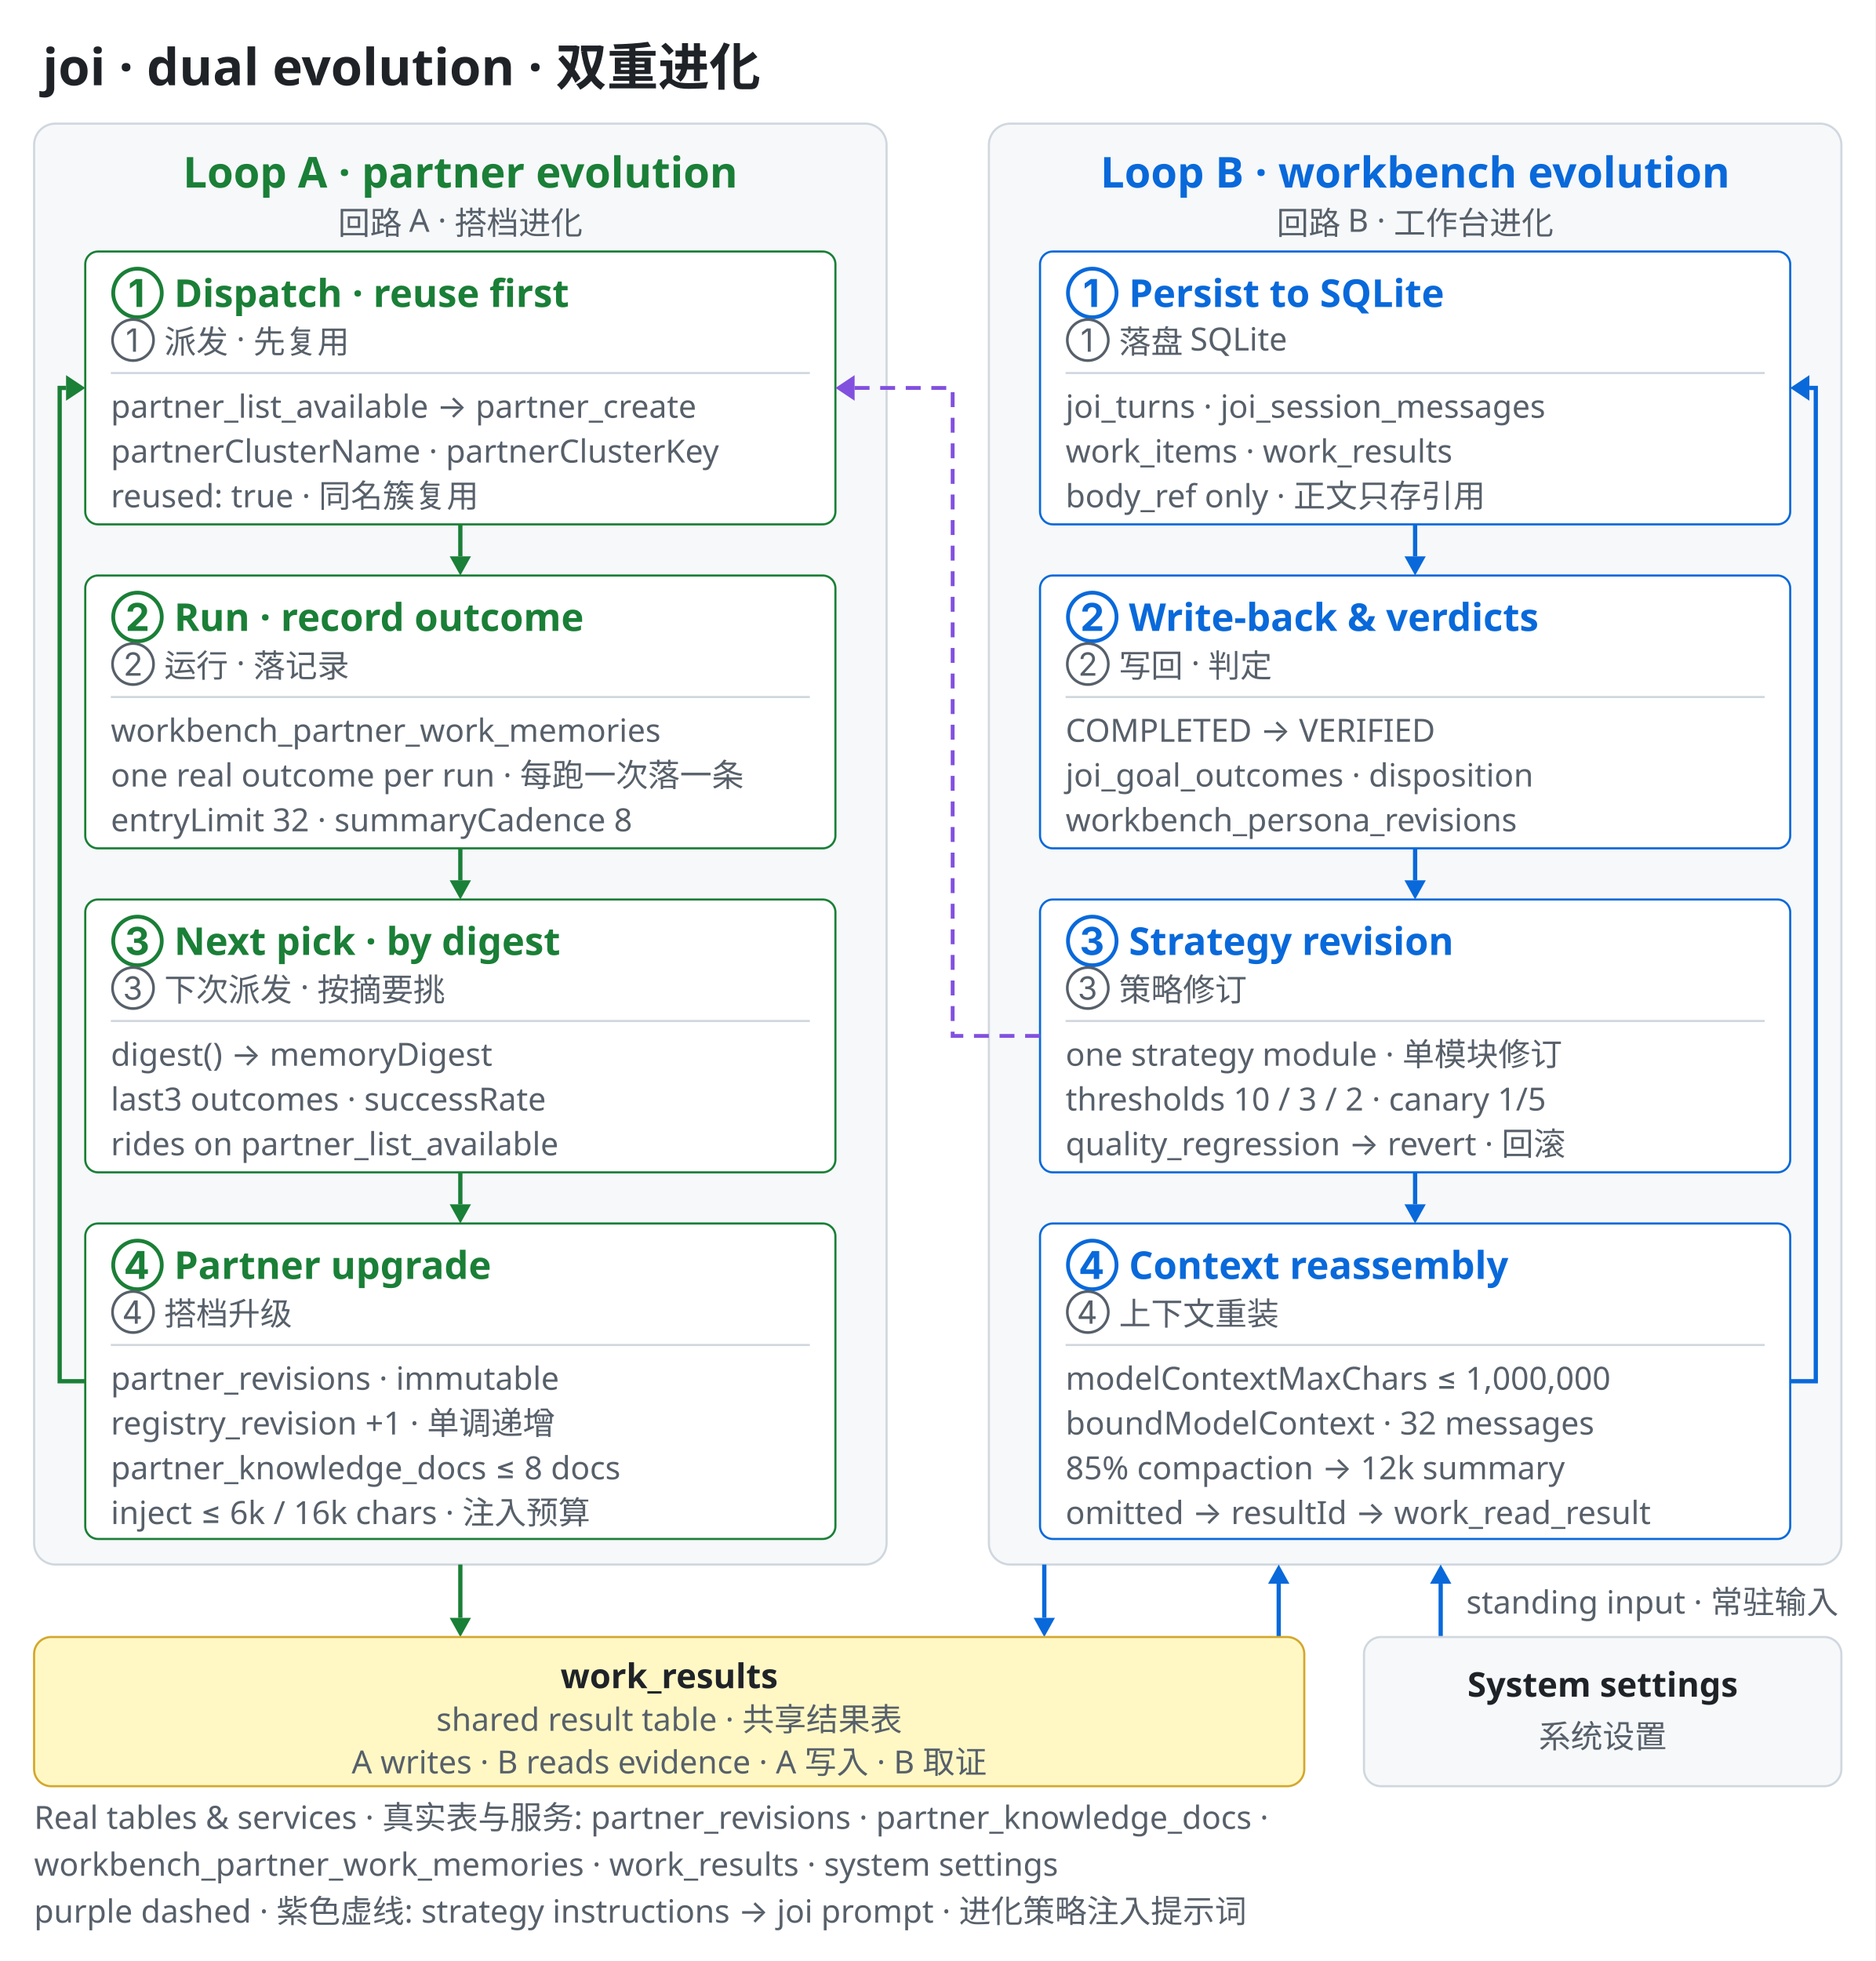
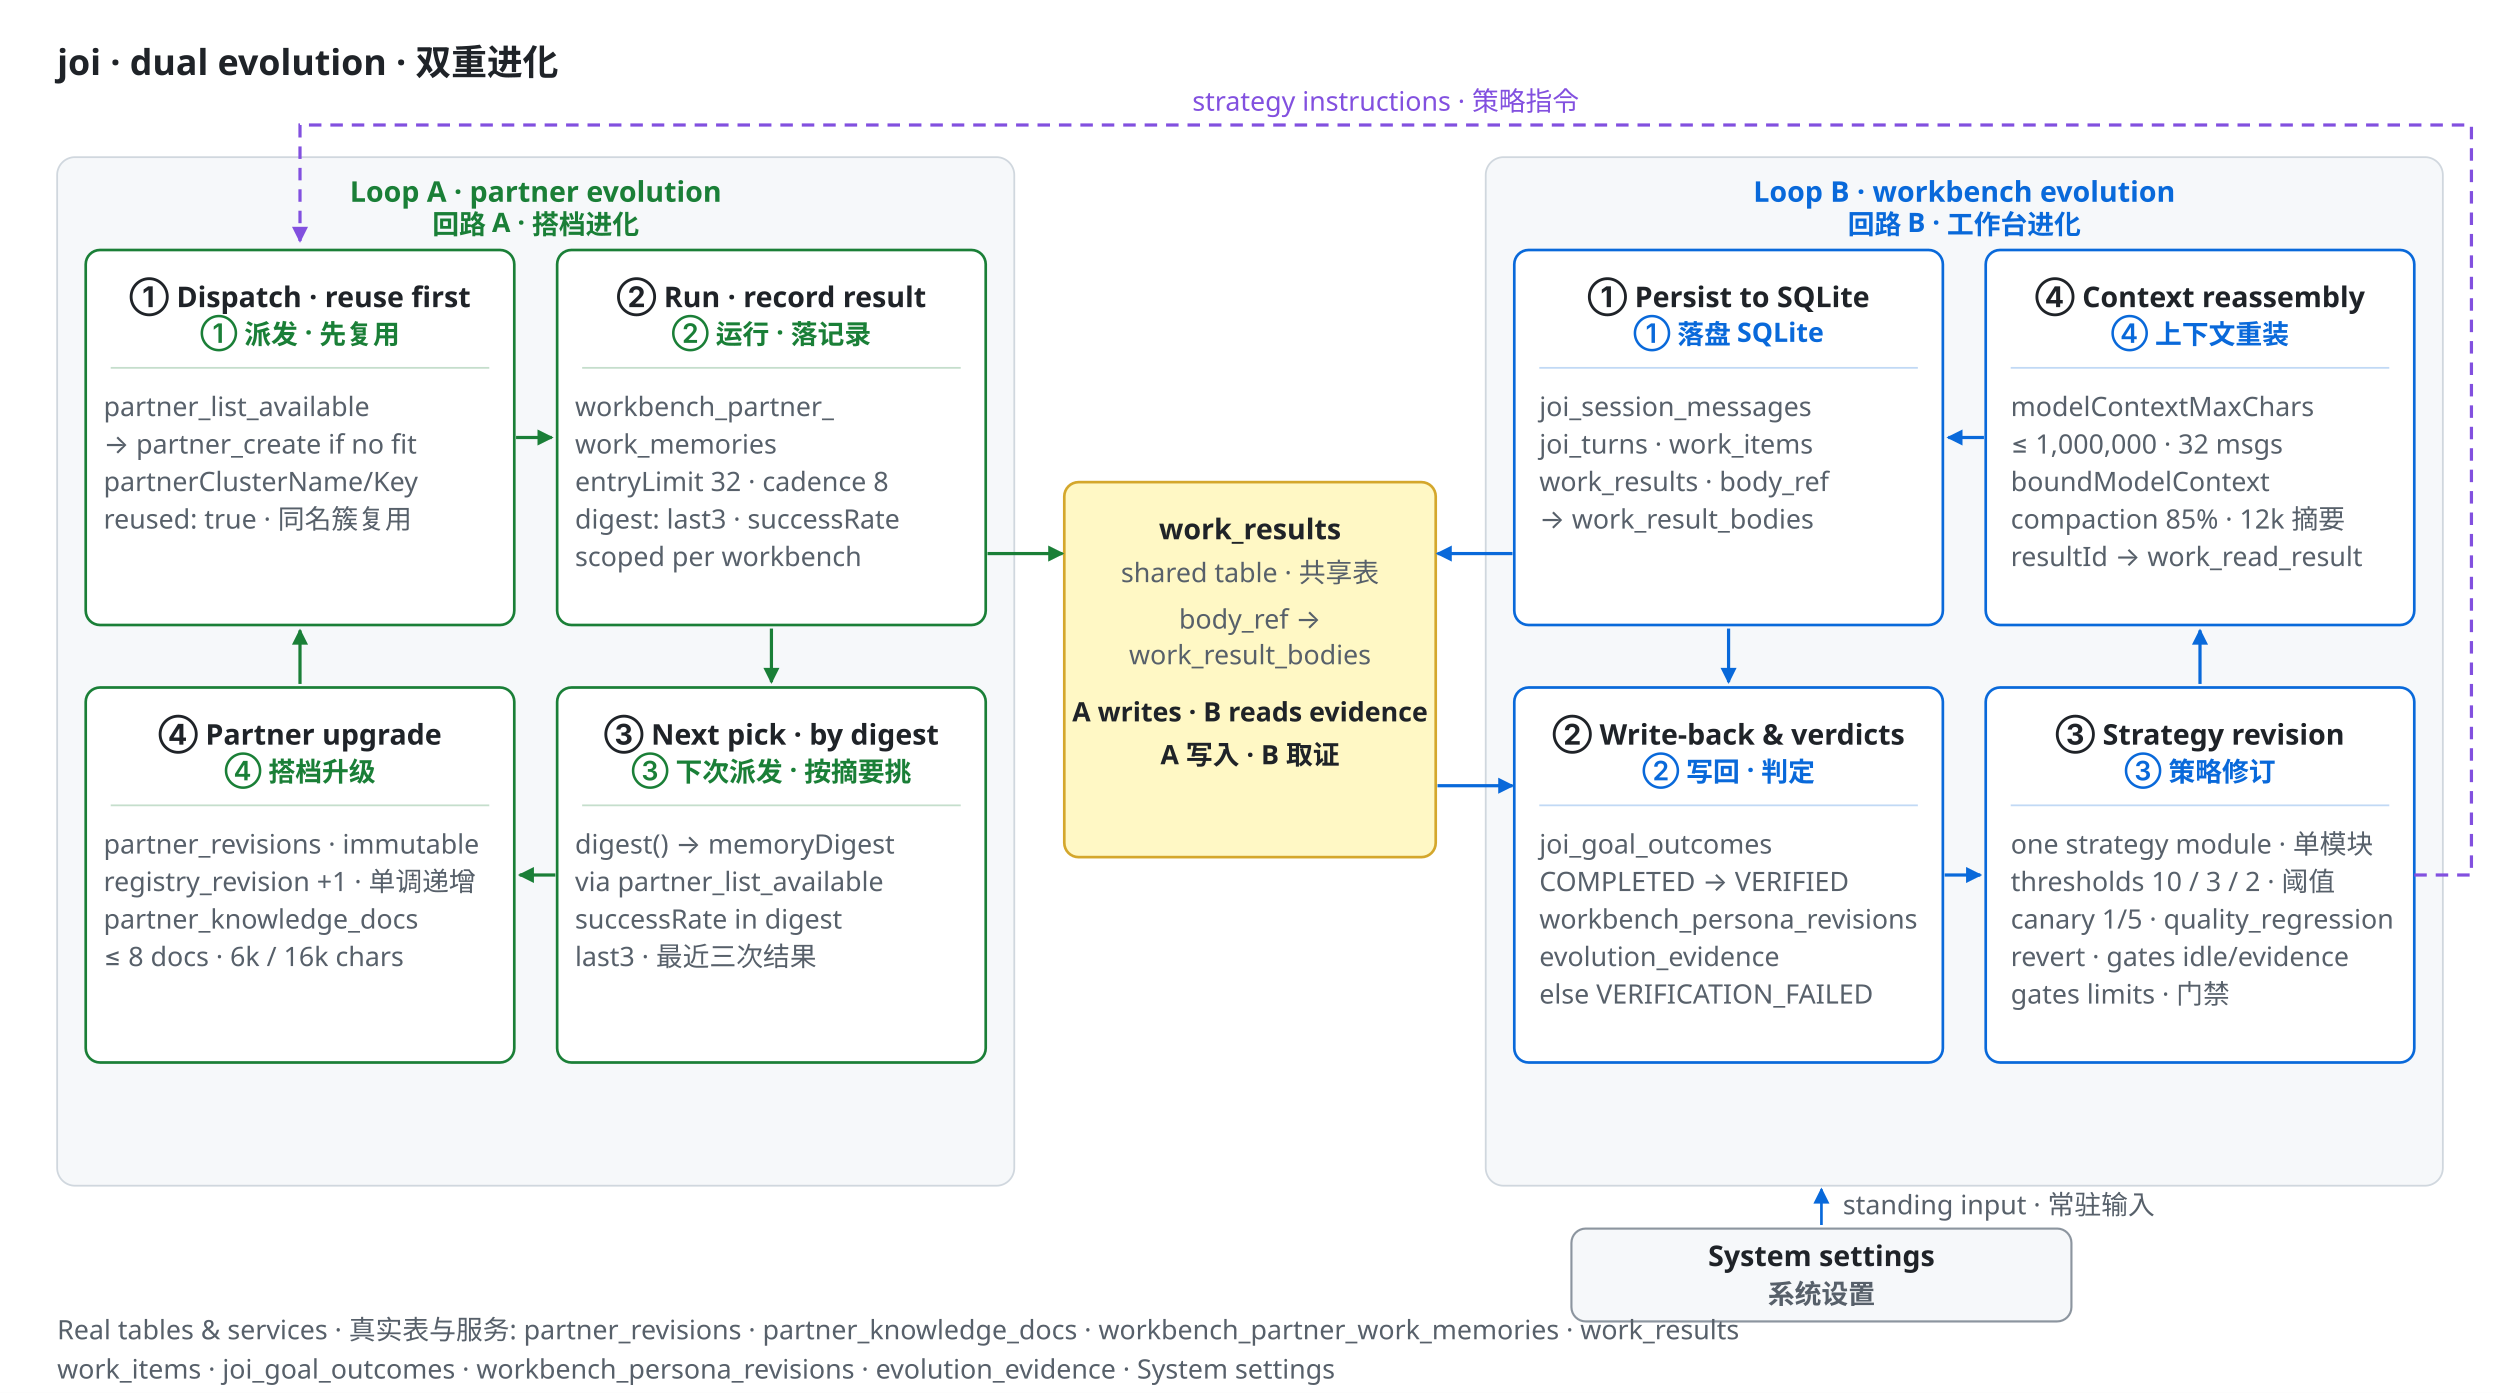
- <svg xmlns="http://www.w3.org/2000/svg" viewBox="0 0 880 920" width="880" height="920" font-family="-apple-system, 'Segoe UI', system-ui, 'Noto Sans', 'PingFang SC', 'Microsoft YaHei', sans-serif">
-   <rect x="0" y="0" width="880" height="920" fill="#ffffff" />
-   <text x="20" y="40" font-size="24" font-weight="bold" fill="#1f2328">joi · dual evolution · 双重进化</text>
-   <rect x="16" y="58" width="400" height="676" rx="10" fill="#f6f8fa" stroke="#d0d7de" stroke-width="1" />
-   <rect x="464" y="58" width="400" height="676" rx="10" fill="#f6f8fa" stroke="#d0d7de" stroke-width="1" />
-   <text x="216" y="88" text-anchor="middle" font-size="20" font-weight="bold" fill="#1a7f37">Loop A · partner evolution</text>
-   <text x="216" y="110" text-anchor="middle" font-size="15" fill="#57606a">回路 A · 搭档进化</text>
-   <text x="664" y="88" text-anchor="middle" font-size="20" font-weight="bold" fill="#0969da">Loop B · workbench evolution</text>
-   <text x="664" y="110" text-anchor="middle" font-size="15" fill="#57606a">回路 B · 工作台进化</text>
-   <rect x="40" y="118" width="352" height="128" rx="6" fill="#ffffff" stroke="#1a7f37" stroke-width="1" />
-   <text x="52" y="144" font-size="18" font-weight="bold" fill="#1a7f37">① Dispatch · reuse first</text>
-   <text x="52" y="165" font-size="15" fill="#57606a">① 派发 · 先复用</text>
-   <line x1="52" y1="175" x2="380" y2="175" stroke="#d0d7de" stroke-width="1" />
-   <text x="52" y="196" font-size="15" fill="#57606a">partner_list_available → partner_create</text>
-   <text x="52" y="217" font-size="15" fill="#57606a">partnerClusterName · partnerClusterKey</text>
-   <text x="52" y="238" font-size="15" fill="#57606a">reused: true · 同名簇复用</text>
-   <rect x="40" y="270" width="352" height="128" rx="6" fill="#ffffff" stroke="#1a7f37" stroke-width="1" />
-   <text x="52" y="296" font-size="18" font-weight="bold" fill="#1a7f37">② Run · record outcome</text>
-   <text x="52" y="317" font-size="15" fill="#57606a">② 运行 · 落记录</text>
-   <line x1="52" y1="327" x2="380" y2="327" stroke="#d0d7de" stroke-width="1" />
-   <text x="52" y="348" font-size="15" fill="#57606a">workbench_partner_work_memories</text>
-   <text x="52" y="369" font-size="15" fill="#57606a">one real outcome per run · 每跑一次落一条</text>
-   <text x="52" y="390" font-size="15" fill="#57606a">entryLimit 32 · summaryCadence 8</text>
-   <rect x="40" y="422" width="352" height="128" rx="6" fill="#ffffff" stroke="#1a7f37" stroke-width="1" />
-   <text x="52" y="448" font-size="18" font-weight="bold" fill="#1a7f37">③ Next pick · by digest</text>
-   <text x="52" y="469" font-size="15" fill="#57606a">③ 下次派发 · 按摘要挑</text>
-   <line x1="52" y1="479" x2="380" y2="479" stroke="#d0d7de" stroke-width="1" />
-   <text x="52" y="500" font-size="15" fill="#57606a">digest() → memoryDigest</text>
-   <text x="52" y="521" font-size="15" fill="#57606a">last3 outcomes · successRate</text>
-   <text x="52" y="542" font-size="15" fill="#57606a">rides on partner_list_available</text>
-   <rect x="40" y="574" width="352" height="148" rx="6" fill="#ffffff" stroke="#1a7f37" stroke-width="1" />
-   <text x="52" y="600" font-size="18" font-weight="bold" fill="#1a7f37">④ Partner upgrade</text>
-   <text x="52" y="621" font-size="15" fill="#57606a">④ 搭档升级</text>
-   <line x1="52" y1="631" x2="380" y2="631" stroke="#d0d7de" stroke-width="1" />
-   <text x="52" y="652" font-size="15" fill="#57606a">partner_revisions · immutable</text>
-   <text x="52" y="673" font-size="15" fill="#57606a">registry_revision +1 · 单调递增</text>
-   <text x="52" y="694" font-size="15" fill="#57606a">partner_knowledge_docs ≤ 8 docs</text>
-   <text x="52" y="715" font-size="15" fill="#57606a">inject ≤ 6k / 16k chars · 注入预算</text>
-   <rect x="488" y="118" width="352" height="128" rx="6" fill="#ffffff" stroke="#0969da" stroke-width="1" />
-   <text x="500" y="144" font-size="18" font-weight="bold" fill="#0969da">① Persist to SQLite</text>
-   <text x="500" y="165" font-size="15" fill="#57606a">① 落盘 SQLite</text>
-   <line x1="500" y1="175" x2="828" y2="175" stroke="#d0d7de" stroke-width="1" />
-   <text x="500" y="196" font-size="15" fill="#57606a">joi_turns · joi_session_messages</text>
-   <text x="500" y="217" font-size="15" fill="#57606a">work_items · work_results</text>
-   <text x="500" y="238" font-size="15" fill="#57606a">body_ref only · 正文只存引用</text>
-   <rect x="488" y="270" width="352" height="128" rx="6" fill="#ffffff" stroke="#0969da" stroke-width="1" />
-   <text x="500" y="296" font-size="18" font-weight="bold" fill="#0969da">② Write-back &amp; verdicts</text>
-   <text x="500" y="317" font-size="15" fill="#57606a">② 写回 · 判定</text>
-   <line x1="500" y1="327" x2="828" y2="327" stroke="#d0d7de" stroke-width="1" />
-   <text x="500" y="348" font-size="15" fill="#57606a">COMPLETED → VERIFIED</text>
-   <text x="500" y="369" font-size="15" fill="#57606a">joi_goal_outcomes · disposition</text>
-   <text x="500" y="390" font-size="15" fill="#57606a">workbench_persona_revisions</text>
-   <rect x="488" y="422" width="352" height="128" rx="6" fill="#ffffff" stroke="#0969da" stroke-width="1" />
-   <text x="500" y="448" font-size="18" font-weight="bold" fill="#0969da">③ Strategy revision</text>
-   <text x="500" y="469" font-size="15" fill="#57606a">③ 策略修订</text>
-   <line x1="500" y1="479" x2="828" y2="479" stroke="#d0d7de" stroke-width="1" />
-   <text x="500" y="500" font-size="15" fill="#57606a">one strategy module · 单模块修订</text>
-   <text x="500" y="521" font-size="15" fill="#57606a">thresholds 10 / 3 / 2 · canary 1/5</text>
-   <text x="500" y="542" font-size="15" fill="#57606a">quality_regression → revert · 回滚</text>
-   <rect x="488" y="574" width="352" height="148" rx="6" fill="#ffffff" stroke="#0969da" stroke-width="1" />
-   <text x="500" y="600" font-size="18" font-weight="bold" fill="#0969da">④ Context reassembly</text>
-   <text x="500" y="621" font-size="15" fill="#57606a">④ 上下文重装</text>
-   <line x1="500" y1="631" x2="828" y2="631" stroke="#d0d7de" stroke-width="1" />
-   <text x="500" y="652" font-size="15" fill="#57606a">modelContextMaxChars ≤ 1,000,000</text>
-   <text x="500" y="673" font-size="15" fill="#57606a">boundModelContext · 32 messages</text>
-   <text x="500" y="694" font-size="15" fill="#57606a">85% compaction → 12k summary</text>
-   <text x="500" y="715" font-size="15" fill="#57606a">omitted → resultId → work_read_result</text>
-   <g stroke="#1a7f37" stroke-width="2" fill="none">
-     <path d="M 216 246 V 261" />
-     <path d="M 216 398 V 413" />
-     <path d="M 216 550 V 565" />
-   </g>
-   <path d="M 211 261 L 221 261 L 216 270 Z" fill="#1a7f37" />
-   <path d="M 211 413 L 221 413 L 216 422 Z" fill="#1a7f37" />
-   <path d="M 211 565 L 221 565 L 216 574 Z" fill="#1a7f37" />
-   <path d="M 40 648 H 28 V 182 H 31" fill="none" stroke="#1a7f37" stroke-width="2" />
-   <path d="M 31 176 L 31 188 L 40 182 Z" fill="#1a7f37" />
-   <g stroke="#0969da" stroke-width="2" fill="none">
-     <path d="M 664 246 V 261" />
-     <path d="M 664 398 V 413" />
-     <path d="M 664 550 V 565" />
-   </g>
-   <path d="M 659 261 L 669 261 L 664 270 Z" fill="#0969da" />
-   <path d="M 659 413 L 669 413 L 664 422 Z" fill="#0969da" />
-   <path d="M 659 565 L 669 565 L 664 574 Z" fill="#0969da" />
-   <path d="M 840 648 H 852 V 182 H 849" fill="none" stroke="#0969da" stroke-width="2" />
-   <path d="M 849 176 L 849 188 L 840 182 Z" fill="#0969da" />
-   <path d="M 488 486 H 447 V 182 H 401" fill="none" stroke="#8250df" stroke-width="1.8" stroke-dasharray="7 5" />
-   <path d="M 401 176 L 401 188 L 392 182 Z" fill="#8250df" />
-   <path d="M 216 734 V 759" fill="none" stroke="#1a7f37" stroke-width="2" />
-   <path d="M 211 759 L 221 759 L 216 768 Z" fill="#1a7f37" />
-   <path d="M 490 734 V 759" fill="none" stroke="#0969da" stroke-width="2" />
-   <path d="M 485 759 L 495 759 L 490 768 Z" fill="#0969da" />
-   <path d="M 600 768 V 743" fill="none" stroke="#0969da" stroke-width="2" />
-   <path d="M 595 743 L 605 743 L 600 734 Z" fill="#0969da" />
-   <path d="M 676 768 V 743" fill="none" stroke="#0969da" stroke-width="2" />
-   <path d="M 671 743 L 681 743 L 676 734 Z" fill="#0969da" />
-   <text x="688" y="757" font-size="15" fill="#57606a">standing input · 常驻输入</text>
-   <rect x="16" y="768" width="596" height="70" rx="8" fill="#fff8c5" stroke="#d4a72c" stroke-width="1" />
-   <text x="314" y="792" text-anchor="middle" font-size="16" font-weight="bold" fill="#1f2328">work_results</text>
-   <text x="314" y="812" text-anchor="middle" font-size="15" fill="#57606a">shared result table · 共享结果表</text>
-   <text x="314" y="832" text-anchor="middle" font-size="15" fill="#57606a">A writes · B reads evidence · A 写入 · B 取证</text>
-   <rect x="640" y="768" width="224" height="70" rx="8" fill="#f6f8fa" stroke="#d0d7de" stroke-width="1" />
-   <text x="752" y="796" text-anchor="middle" font-size="16" font-weight="bold" fill="#1f2328">System settings</text>
-   <text x="752" y="820" text-anchor="middle" font-size="15" fill="#57606a">系统设置</text>
-   <text x="16" y="858" font-size="15" fill="#57606a">Real tables &amp; services · 真实表与服务: partner_revisions · partner_knowledge_docs ·</text>
-   <text x="16" y="880" font-size="15" fill="#57606a">workbench_partner_work_memories · work_results · system settings</text>
-   <text x="16" y="902" font-size="15" fill="#57606a">purple dashed · 紫色虚线: strategy instructions → joi prompt · 进化策略注入提示词</text>
+ <svg xmlns="http://www.w3.org/2000/svg" viewBox="0 0 1400 780" width="1400" height="780" font-family="-apple-system, 'Segoe UI', system-ui, 'Noto Sans', 'PingFang SC', 'Microsoft YaHei', sans-serif">
+   <rect x="0" y="0" width="1400" height="780" fill="#ffffff" />
+   <text x="32" y="42" font-size="20" font-weight="700" fill="#1f2328">joi · dual evolution · 双重进化</text>
+   <rect x="32" y="88" width="536" height="576" rx="10" fill="#f6f8fa" stroke="#d0d7de" stroke-width="1" />
+   <rect x="832" y="88" width="536" height="576" rx="10" fill="#f6f8fa" stroke="#d0d7de" stroke-width="1" />
+   <text x="300" y="113" font-size="16" font-weight="700" fill="#1a7f37" text-anchor="middle">Loop A · partner evolution</text>
+   <text x="300" y="131" font-size="15" font-weight="600" fill="#1a7f37" text-anchor="middle">回路 A · 搭档进化</text>
+   <text x="1100" y="113" font-size="16" font-weight="700" fill="#0969da" text-anchor="middle">Loop B · workbench evolution</text>
+   <text x="1100" y="131" font-size="15" font-weight="600" fill="#0969da" text-anchor="middle">回路 B · 工作台进化</text>
+   <rect x="48" y="140" width="240" height="210" rx="8" fill="#ffffff" stroke="#1a7f37" stroke-width="1.5" />
+   <rect x="312" y="140" width="240" height="210" rx="8" fill="#ffffff" stroke="#1a7f37" stroke-width="1.5" />
+   <rect x="312" y="385" width="240" height="210" rx="8" fill="#ffffff" stroke="#1a7f37" stroke-width="1.5" />
+   <rect x="48" y="385" width="240" height="210" rx="8" fill="#ffffff" stroke="#1a7f37" stroke-width="1.5" />
+   <rect x="848" y="140" width="240" height="210" rx="8" fill="#ffffff" stroke="#0969da" stroke-width="1.5" />
+   <rect x="1112" y="140" width="240" height="210" rx="8" fill="#ffffff" stroke="#0969da" stroke-width="1.5" />
+   <rect x="848" y="385" width="240" height="210" rx="8" fill="#ffffff" stroke="#0969da" stroke-width="1.5" />
+   <rect x="1112" y="385" width="240" height="210" rx="8" fill="#ffffff" stroke="#0969da" stroke-width="1.5" />
+   <rect x="596" y="270" width="208" height="210" rx="8" fill="#fff8c5" stroke="#d4a72c" stroke-width="1.5" />
+   <rect x="880" y="688" width="280" height="52" rx="8" fill="#f6f8fa" stroke="#8c959f" stroke-width="1.2" />
+   <path d="M 289 245 H 309" fill="none" stroke="#1a7f37" stroke-width="1.8" />
+   <path d="M 310 245 L 301 240.5 L 301 249.5 Z" fill="#1a7f37" />
+   <path d="M 432 352 V 382" fill="none" stroke="#1a7f37" stroke-width="1.8" />
+   <path d="M 432 383 L 427.5 374 L 436.5 374 Z" fill="#1a7f37" />
+   <path d="M 311 490 H 291" fill="none" stroke="#1a7f37" stroke-width="1.8" />
+   <path d="M 290 490 L 299 485.5 L 299 494.5 Z" fill="#1a7f37" />
+   <path d="M 168 383 V 353" fill="none" stroke="#1a7f37" stroke-width="1.8" />
+   <path d="M 168 352 L 163.5 361 L 172.5 361 Z" fill="#1a7f37" />
+   <path d="M 968 352 V 382" fill="none" stroke="#0969da" stroke-width="1.8" />
+   <path d="M 968 383 L 963.5 374 L 972.5 374 Z" fill="#0969da" />
+   <path d="M 1089 490 H 1109" fill="none" stroke="#0969da" stroke-width="1.8" />
+   <path d="M 1110 490 L 1101 485.5 L 1101 494.5 Z" fill="#0969da" />
+   <path d="M 1232 383 V 353" fill="none" stroke="#0969da" stroke-width="1.8" />
+   <path d="M 1232 352 L 1227.5 361 L 1236.5 361 Z" fill="#0969da" />
+   <path d="M 1111 245 H 1091" fill="none" stroke="#0969da" stroke-width="1.8" />
+   <path d="M 1090 245 L 1099 240.5 L 1099 249.5 Z" fill="#0969da" />
+   <path d="M 553 310 H 595" fill="none" stroke="#1a7f37" stroke-width="1.8" />
+   <path d="M 596 310 L 587 305.5 L 587 314.5 Z" fill="#1a7f37" />
+   <path d="M 847 310 H 805" fill="none" stroke="#0969da" stroke-width="1.8" />
+   <path d="M 804 310 L 813 305.5 L 813 314.5 Z" fill="#0969da" />
+   <path d="M 805 440 H 847" fill="none" stroke="#0969da" stroke-width="1.8" />
+   <path d="M 848 440 L 839 435.5 L 839 444.5 Z" fill="#0969da" />
+   <path d="M 1020 686 V 666" fill="none" stroke="#0969da" stroke-width="1.5" />
+   <path d="M 1020 665 L 1015.5 674 L 1024.5 674 Z" fill="#0969da" />
+   <text x="1032" y="680" font-size="15" fill="#57606a">standing input · 常驻输入</text>
+   <path d="M 1352 490 H 1384 V 70 H 168 V 135" fill="none" stroke="#8250df" stroke-width="1.8" stroke-dasharray="7 5" />
+   <path d="M 168 136 L 163.5 127 L 172.5 127 Z" fill="#8250df" />
+   <text x="776" y="62" font-size="15" fill="#8250df" text-anchor="middle">strategy instructions · 策略指令</text>
+   <text x="168" y="172" font-size="16" font-weight="700" fill="#1f2328" text-anchor="middle">① Dispatch · reuse first</text>
+   <text x="168" y="192" font-size="15" font-weight="600" fill="#1a7f37" text-anchor="middle">① 派发 · 先复用</text>
+   <line x1="62" y1="206" x2="274" y2="206" stroke="#1a7f37" stroke-opacity="0.25" stroke-width="1" />
+   <text x="58" y="233" font-size="15" fill="#57606a">partner_list_available</text>
+   <text x="58" y="254" font-size="15" fill="#57606a">→ partner_create if no fit</text>
+   <text x="58" y="275" font-size="15" fill="#57606a">partnerClusterName/Key</text>
+   <text x="58" y="296" font-size="15" fill="#57606a">reused: true · 同名簇复用</text>
+   <text x="432" y="172" font-size="16" font-weight="700" fill="#1f2328" text-anchor="middle">② Run · record result</text>
+   <text x="432" y="192" font-size="15" font-weight="600" fill="#1a7f37" text-anchor="middle">② 运行 · 落记录</text>
+   <line x1="326" y1="206" x2="538" y2="206" stroke="#1a7f37" stroke-opacity="0.25" stroke-width="1" />
+   <text x="322" y="233" font-size="15" fill="#57606a">workbench_partner_</text>
+   <text x="322" y="254" font-size="15" fill="#57606a">work_memories</text>
+   <text x="322" y="275" font-size="15" fill="#57606a">entryLimit 32 · cadence 8</text>
+   <text x="322" y="296" font-size="15" fill="#57606a">digest: last3 · successRate</text>
+   <text x="322" y="317" font-size="15" fill="#57606a">scoped per workbench</text>
+   <text x="432" y="417" font-size="16" font-weight="700" fill="#1f2328" text-anchor="middle">③ Next pick · by digest</text>
+   <text x="432" y="437" font-size="15" font-weight="600" fill="#1a7f37" text-anchor="middle">③ 下次派发 · 按摘要挑</text>
+   <line x1="326" y1="451" x2="538" y2="451" stroke="#1a7f37" stroke-opacity="0.25" stroke-width="1" />
+   <text x="322" y="478" font-size="15" fill="#57606a">digest() → memoryDigest</text>
+   <text x="322" y="499" font-size="15" fill="#57606a">via partner_list_available</text>
+   <text x="322" y="520" font-size="15" fill="#57606a">successRate in digest</text>
+   <text x="322" y="541" font-size="15" fill="#57606a">last3 · 最近三次结果</text>
+   <text x="168" y="417" font-size="16" font-weight="700" fill="#1f2328" text-anchor="middle">④ Partner upgrade</text>
+   <text x="168" y="437" font-size="15" font-weight="600" fill="#1a7f37" text-anchor="middle">④ 搭档升级</text>
+   <line x1="62" y1="451" x2="274" y2="451" stroke="#1a7f37" stroke-opacity="0.25" stroke-width="1" />
+   <text x="58" y="478" font-size="15" fill="#57606a">partner_revisions · immutable</text>
+   <text x="58" y="499" font-size="15" fill="#57606a">registry_revision +1 · 单调递增</text>
+   <text x="58" y="520" font-size="15" fill="#57606a">partner_knowledge_docs</text>
+   <text x="58" y="541" font-size="15" fill="#57606a">≤ 8 docs · 6k / 16k chars</text>
+   <text x="968" y="172" font-size="16" font-weight="700" fill="#1f2328" text-anchor="middle">① Persist to SQLite</text>
+   <text x="968" y="192" font-size="15" font-weight="600" fill="#0969da" text-anchor="middle">① 落盘 SQLite</text>
+   <line x1="862" y1="206" x2="1074" y2="206" stroke="#0969da" stroke-opacity="0.25" stroke-width="1" />
+   <text x="862" y="233" font-size="15" fill="#57606a">joi_session_messages</text>
+   <text x="862" y="254" font-size="15" fill="#57606a">joi_turns · work_items</text>
+   <text x="862" y="275" font-size="15" fill="#57606a">work_results · body_ref</text>
+   <text x="862" y="296" font-size="15" fill="#57606a">→ work_result_bodies</text>
+   <text x="1232" y="172" font-size="16" font-weight="700" fill="#1f2328" text-anchor="middle">④ Context reassembly</text>
+   <text x="1232" y="192" font-size="15" font-weight="600" fill="#0969da" text-anchor="middle">④ 上下文重装</text>
+   <line x1="1126" y1="206" x2="1338" y2="206" stroke="#0969da" stroke-opacity="0.25" stroke-width="1" />
+   <text x="1126" y="233" font-size="15" fill="#57606a">modelContextMaxChars</text>
+   <text x="1126" y="254" font-size="15" fill="#57606a">≤ 1,000,000 · 32 msgs</text>
+   <text x="1126" y="275" font-size="15" fill="#57606a">boundModelContext</text>
+   <text x="1126" y="296" font-size="15" fill="#57606a">compaction 85% · 12k 摘要</text>
+   <text x="1126" y="317" font-size="15" fill="#57606a">resultId → work_read_result</text>
+   <text x="968" y="417" font-size="16" font-weight="700" fill="#1f2328" text-anchor="middle">② Write-back &amp; verdicts</text>
+   <text x="968" y="437" font-size="15" font-weight="600" fill="#0969da" text-anchor="middle">② 写回 · 判定</text>
+   <line x1="862" y1="451" x2="1074" y2="451" stroke="#0969da" stroke-opacity="0.25" stroke-width="1" />
+   <text x="862" y="478" font-size="15" fill="#57606a">joi_goal_outcomes</text>
+   <text x="862" y="499" font-size="15" fill="#57606a">COMPLETED → VERIFIED</text>
+   <text x="862" y="520" font-size="15" fill="#57606a">workbench_persona_revisions</text>
+   <text x="862" y="541" font-size="15" fill="#57606a">evolution_evidence</text>
+   <text x="862" y="562" font-size="15" fill="#57606a">else VERIFICATION_FAILED</text>
+   <text x="1232" y="417" font-size="16" font-weight="700" fill="#1f2328" text-anchor="middle">③ Strategy revision</text>
+   <text x="1232" y="437" font-size="15" font-weight="600" fill="#0969da" text-anchor="middle">③ 策略修订</text>
+   <line x1="1126" y1="451" x2="1338" y2="451" stroke="#0969da" stroke-opacity="0.25" stroke-width="1" />
+   <text x="1126" y="478" font-size="15" fill="#57606a">one strategy module · 单模块</text>
+   <text x="1126" y="499" font-size="15" fill="#57606a">thresholds 10 / 3 / 2 · 阈值</text>
+   <text x="1126" y="520" font-size="15" fill="#57606a">canary 1/5 · quality_regression</text>
+   <text x="1126" y="541" font-size="15" fill="#57606a">revert · gates idle/evidence</text>
+   <text x="1126" y="562" font-size="15" fill="#57606a">gates limits · 门禁</text>
+   <text x="700" y="302" font-size="16" font-weight="700" fill="#1f2328" text-anchor="middle">work_results</text>
+   <text x="700" y="326" font-size="15" fill="#57606a" text-anchor="middle">shared table · 共享表</text>
+   <text x="700" y="352" font-size="15" fill="#57606a" text-anchor="middle">body_ref →</text>
+   <text x="700" y="372" font-size="15" fill="#57606a" text-anchor="middle">work_result_bodies</text>
+   <text x="700" y="404" font-size="15" font-weight="600" fill="#1f2328" text-anchor="middle">A writes · B reads evidence</text>
+   <text x="700" y="428" font-size="15" font-weight="700" fill="#1f2328" text-anchor="middle">A 写入 · B 取证</text>
+   <text x="1020" y="709" font-size="16" font-weight="700" fill="#1f2328" text-anchor="middle">System settings</text>
+   <text x="1020" y="730" font-size="15" font-weight="600" fill="#57606a" text-anchor="middle">系统设置</text>
+   <text x="32" y="750" font-size="15" fill="#57606a">Real tables &amp; services · 真实表与服务: partner_revisions · partner_knowledge_docs · workbench_partner_work_memories · work_results</text>
+   <text x="32" y="772" font-size="15" fill="#57606a">work_items · joi_goal_outcomes · workbench_persona_revisions · evolution_evidence · System settings</text>
</svg>
